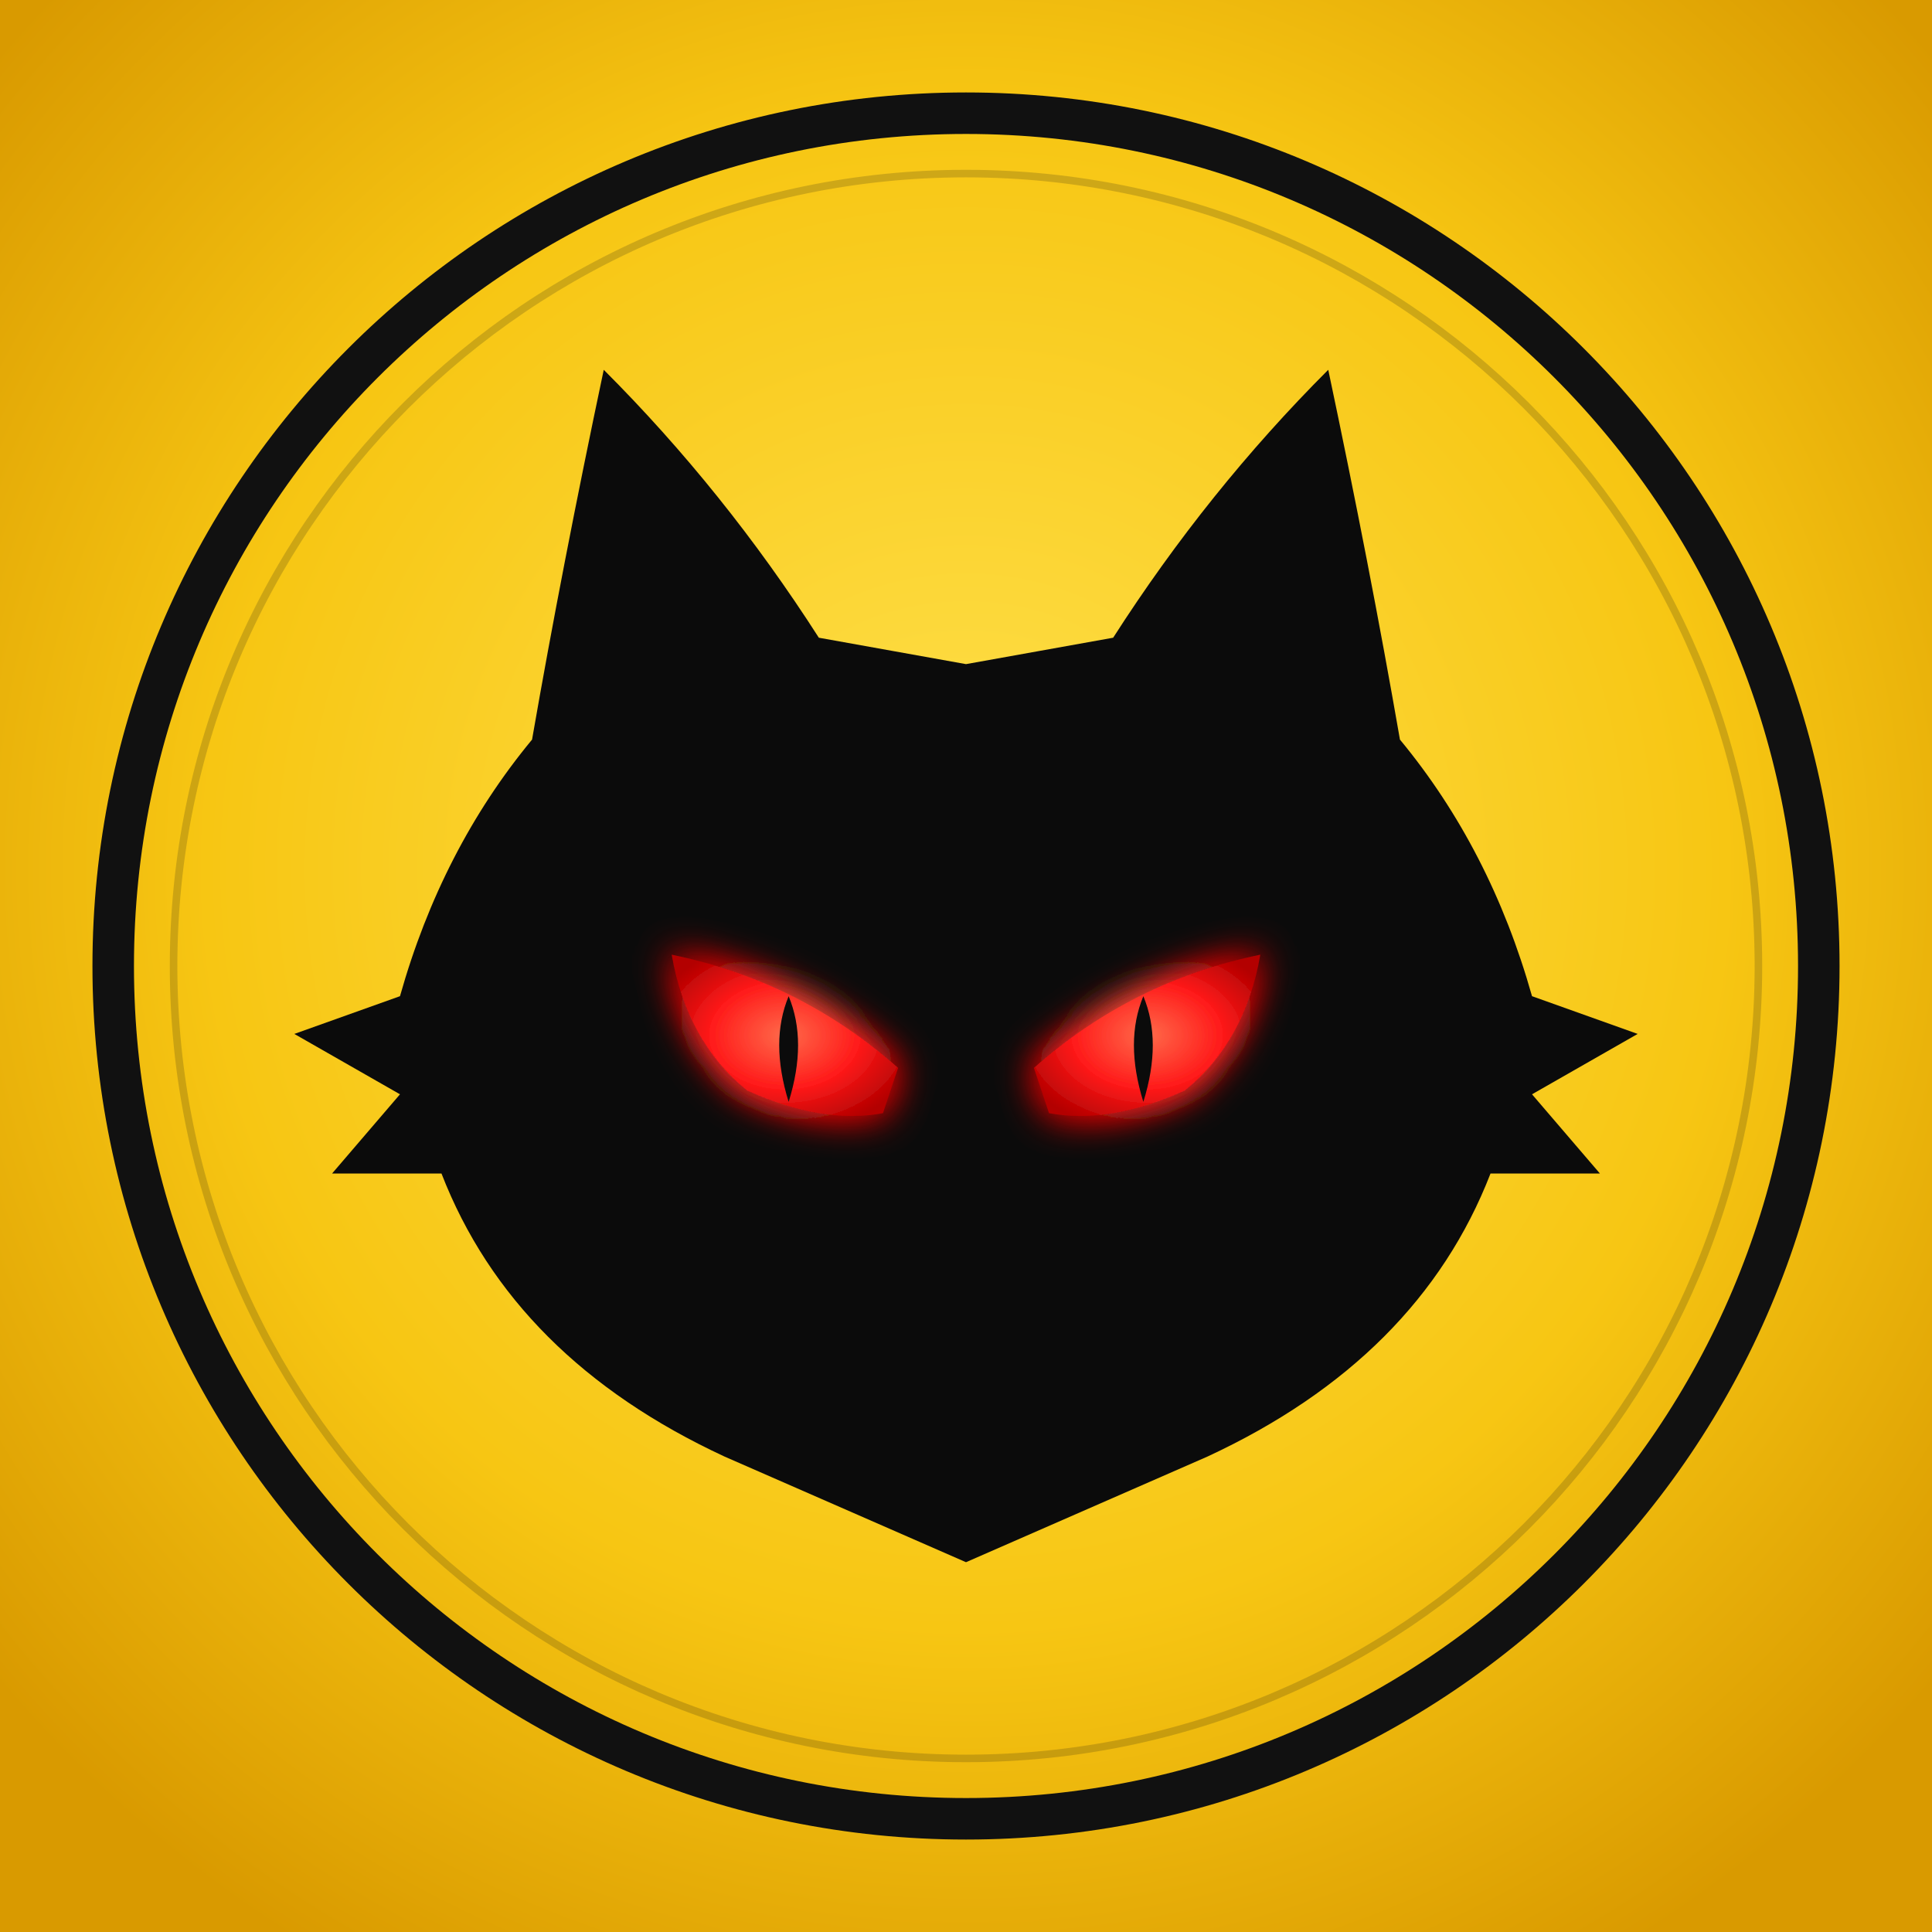
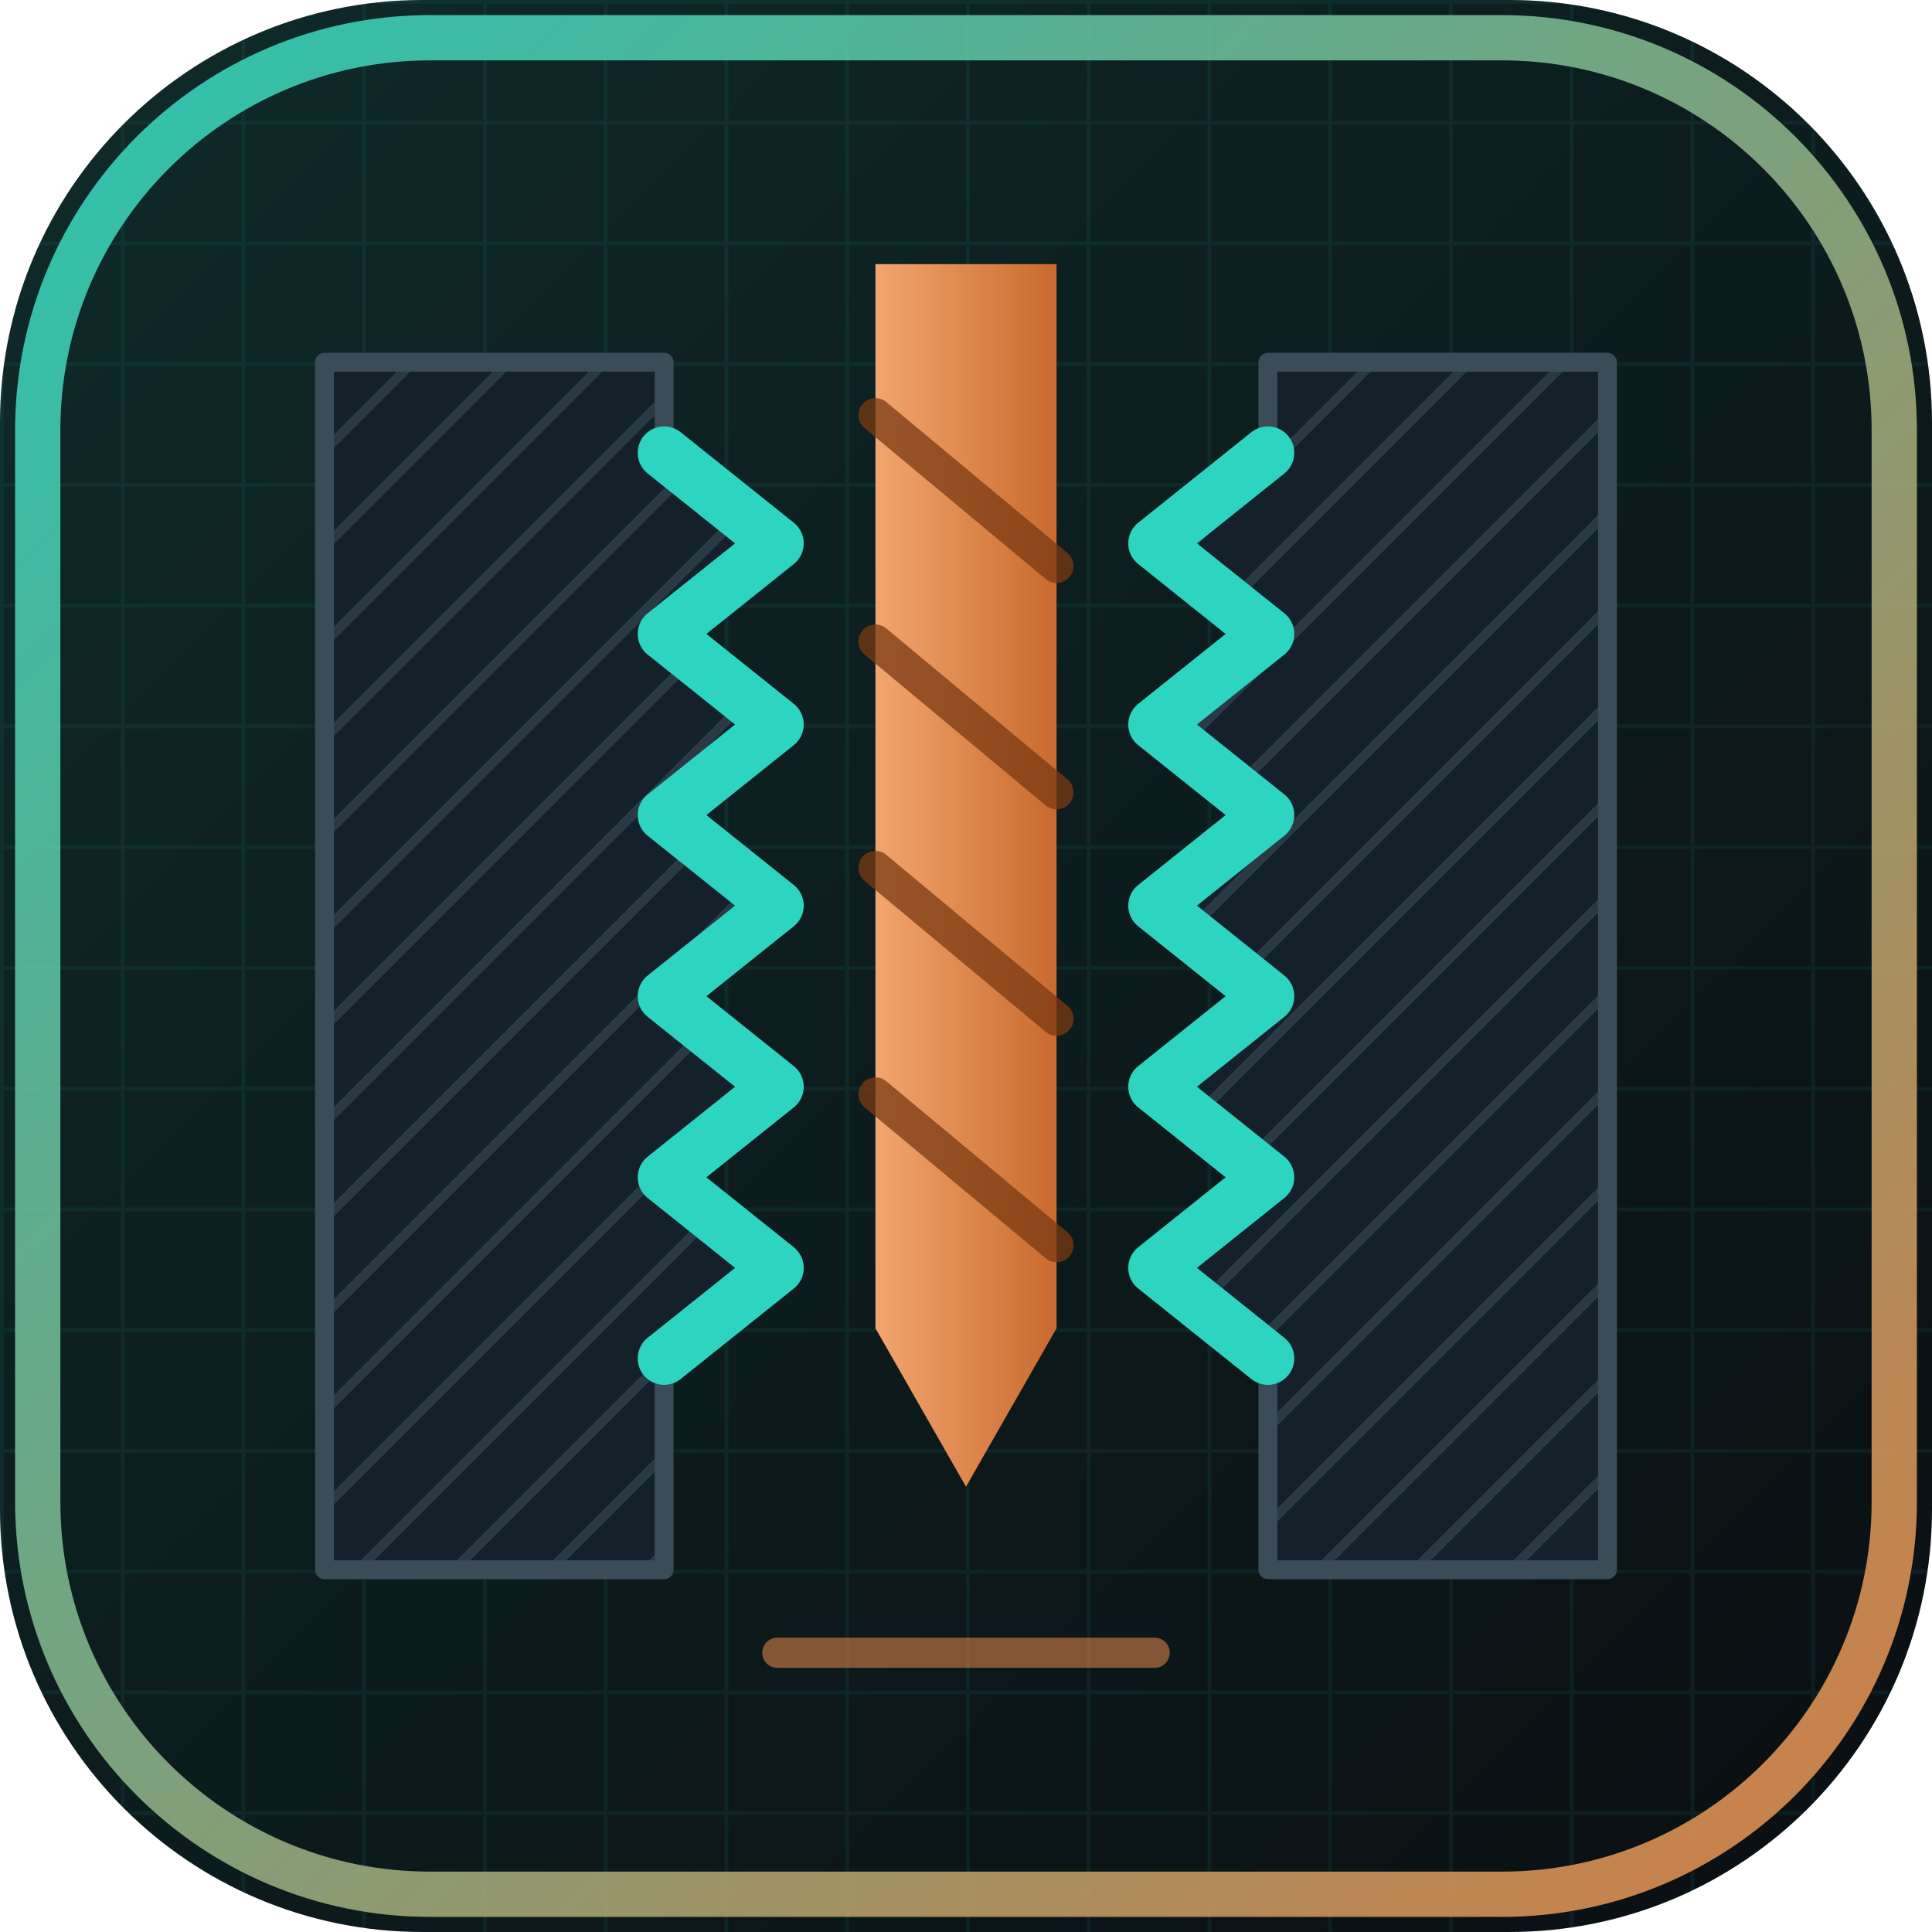
- <svg xmlns="http://www.w3.org/2000/svg" width="1024" height="1024" viewBox="0 0 1024 1024">
+ <svg xmlns="http://www.w3.org/2000/svg" viewBox="0 0 512 512">
  <defs>
-     <radialGradient id="bg" cx="50%" cy="45%" r="65%">
-       <stop offset="0" stop-color="#ffe14d" />
-       <stop offset=".6" stop-color="#f7c613" />
-       <stop offset="1" stop-color="#d99a00" />
-     </radialGradient>
-     <radialGradient id="eye" cx="50%" cy="50%" r="60%">
-       <stop offset="0" stop-color="#ff6a4a" />
-       <stop offset=".55" stop-color="#ff1a1a" />
-       <stop offset="1" stop-color="#b30000" />
-     </radialGradient>
-     <filter id="glow" x="-50%" y="-50%" width="200%" height="200%">
-       <feGaussianBlur stdDeviation="10" result="b" />
-       <feMerge>
-         <feMergeNode in="b" />
-         <feMergeNode in="b" />
-         <feMergeNode in="SourceGraphic" />
-       </feMerge>
-     </filter>
+     <linearGradient id="bg" x1="0" y1="0" x2="1" y2="1">
+       <stop offset="0" stop-color="#0f2a2a" />
+       <stop offset="1" stop-color="#0a0e11" />
+     </linearGradient>
+     <linearGradient id="rim" x1="0" y1="0" x2="1" y2="1">
+       <stop offset="0" stop-color="#2dd4bf" />
+       <stop offset="1" stop-color="#e8894a" />
+     </linearGradient>
+     <linearGradient id="cu" x1="0" y1="0" x2="1" y2="0">
+       <stop offset="0" stop-color="#f2a66f" />
+       <stop offset="1" stop-color="#c96a2e" />
+     </linearGradient>
+     <pattern id="grid" width="32" height="32" patternUnits="userSpaceOnUse">
+       <path d="M32 0H0V32" fill="none" stroke="#2dd4bf" stroke-opacity=".07" stroke-width="2" />
+     </pattern>
+     <pattern id="hatch" width="18" height="18" patternUnits="userSpaceOnUse" patternTransform="rotate(45)">
+       <line x1="0" y1="0" x2="0" y2="18" stroke="#2a3a44" stroke-width="5" />
+     </pattern>
  </defs>
-   <rect width="1024" height="1024" fill="url(#bg)" />
-   <circle cx="512" cy="512" r="452" fill="none" stroke="#111" stroke-width="22" />
-   <circle cx="512" cy="512" r="420" fill="none" stroke="#111" stroke-opacity=".18" stroke-width="4" />
-   <path fill="#0b0b0b" d="   M512 352   L590 338 Q640 260 704 196 Q726 300 742 392   Q790 450 812 528 L868 548 L812 580 L848 622 L790 622   Q752 720 640 772 L512 828   L384 772 Q272 720 234 622 L176 622 L212 580 L156 548 L212 528   Q234 450 282 392 Q298 300 320 196 Q384 260 434 338 Z" />
-   <g filter="url(#glow)">
-     <path fill="url(#eye)" d="M548 566 Q600 520 668 506 Q660 552 628 578 Q588 596 556 590 Z" />
-     <path fill="url(#eye)" d="M476 566 Q424 520 356 506 Q364 552 396 578 Q436 596 468 590 Z" />
-   </g>
-   <path fill="#0b0b0b" d="M606 528 Q616 552 606 584 Q596 552 606 528Z M418 528 Q428 552 418 584 Q408 552 418 528Z" />
-   <path fill="#0b0b0b" d="M490 660 L534 660 L512 684 Z" />
+   <rect width="512" height="512" rx="112" fill="url(#bg)" />
+   <rect width="512" height="512" rx="112" fill="url(#grid)" />
+   <path d="M86 96 H176 L176 120 L206 144 L176 168 L206 192 L176 216 L206 240 L176 264 L206 288 L176 312 L206 336 L176 360 L176 416 H86Z" fill="#14212a" />
+   <path d="M426 96 H336 L336 120 L306 144 L336 168 L306 192 L336 216 L306 240 L336 264 L306 288 L336 312 L306 336 L336 360 L336 416 H426Z" fill="#14212a" />
+   <path d="M86 96 H176 L176 120 L206 144 L176 168 L206 192 L176 216 L206 240 L176 264 L206 288 L176 312 L206 336 L176 360 L176 416 H86Z" fill="url(#hatch)" stroke="#3a4c57" stroke-width="5" stroke-linejoin="round" />
+   <path d="M426 96 H336 L336 120 L306 144 L336 168 L306 192 L336 216 L306 240 L336 264 L306 288 L336 312 L306 336 L336 360 L336 416 H426Z" fill="url(#hatch)" stroke="#3a4c57" stroke-width="5" stroke-linejoin="round" />
+   <polyline points="176,120 206,144 176,168 206,192 176,216 206,240 176,264 206,288 176,312 206,336 176,360" fill="none" stroke="#2dd4bf" stroke-width="14" stroke-linejoin="round" stroke-linecap="round" />
+   <polyline points="336,120 306,144 336,168 306,192 336,216 306,240 336,264 306,288 336,312 306,336 336,360" fill="none" stroke="#2dd4bf" stroke-width="14" stroke-linejoin="round" stroke-linecap="round" />
+   <path d="M232 70 H280 V352 L256 394 L232 352Z" fill="url(#cu)" />
+   <path d="M232 110 L280 150 M232 170 L280 210 M232 230 L280 270 M232 290 L280 330" stroke="#7a3a12" stroke-width="9" stroke-linecap="round" opacity=".75" />
+   <path d="M206 438 H306" stroke="#e8894a" stroke-width="8" stroke-linecap="round" opacity=".55" />
+   <rect x="10" y="10" width="492" height="492" rx="104" fill="none" stroke="url(#rim)" stroke-width="12" opacity=".9" />
</svg>
